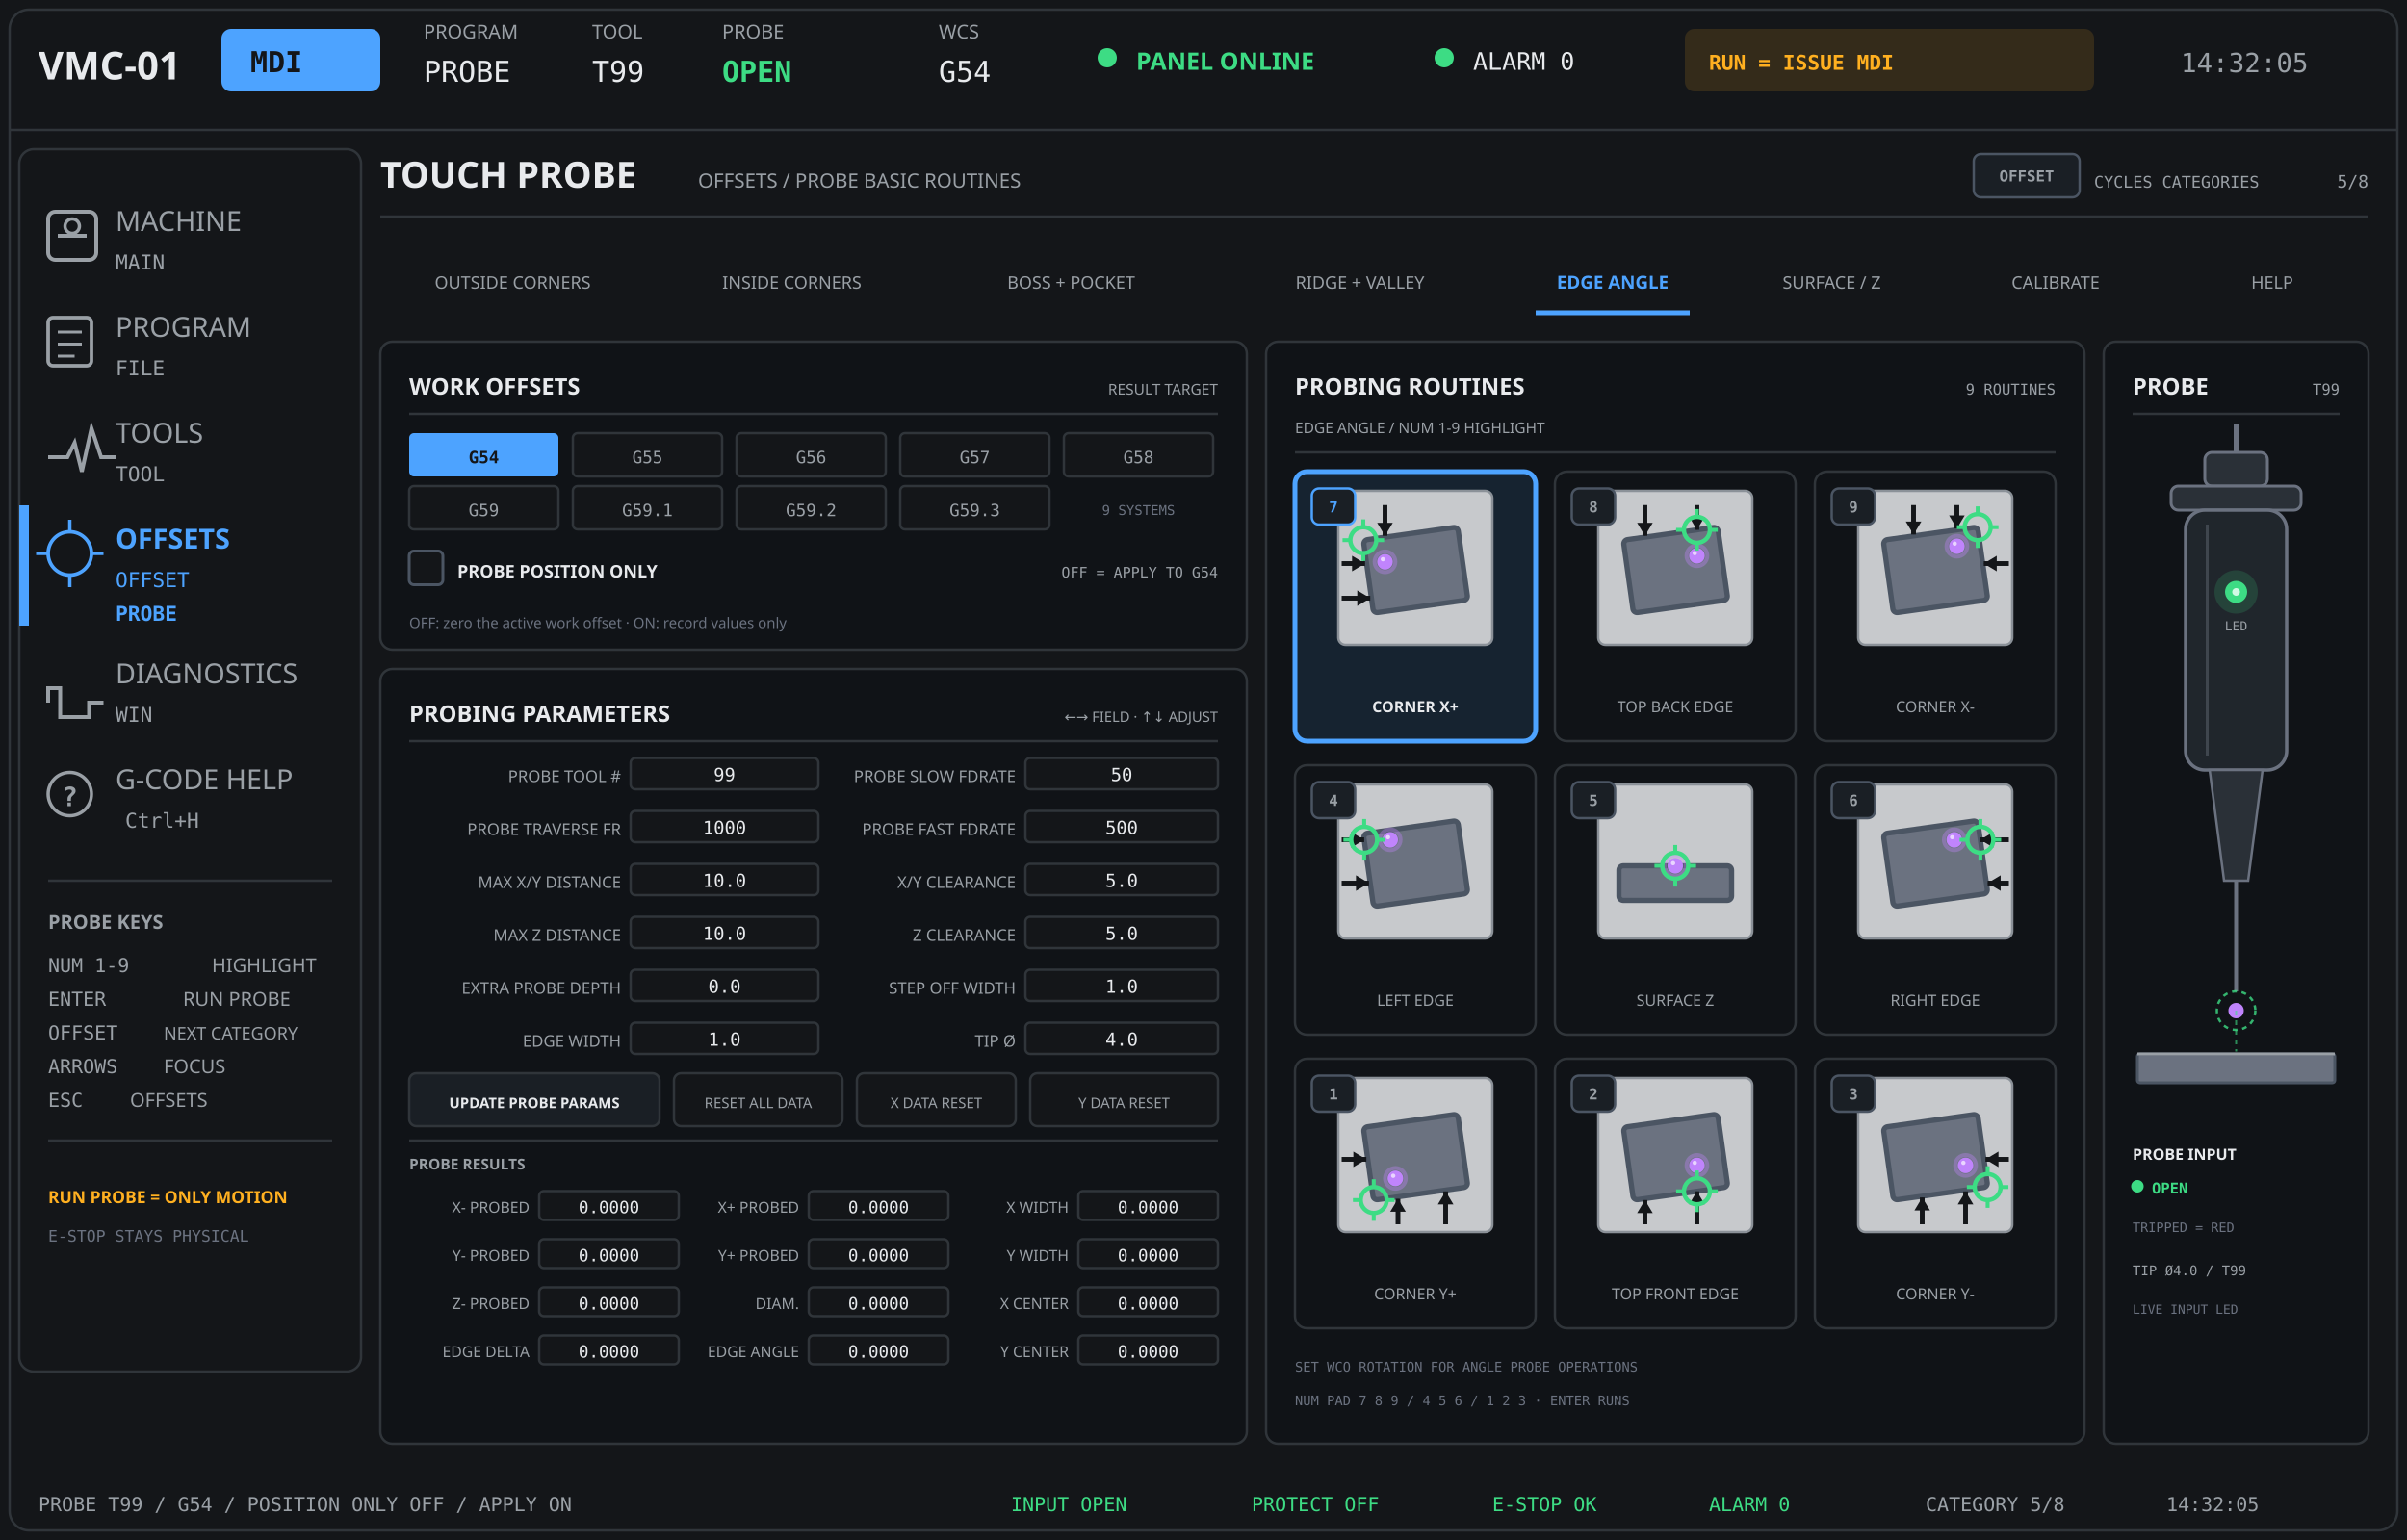
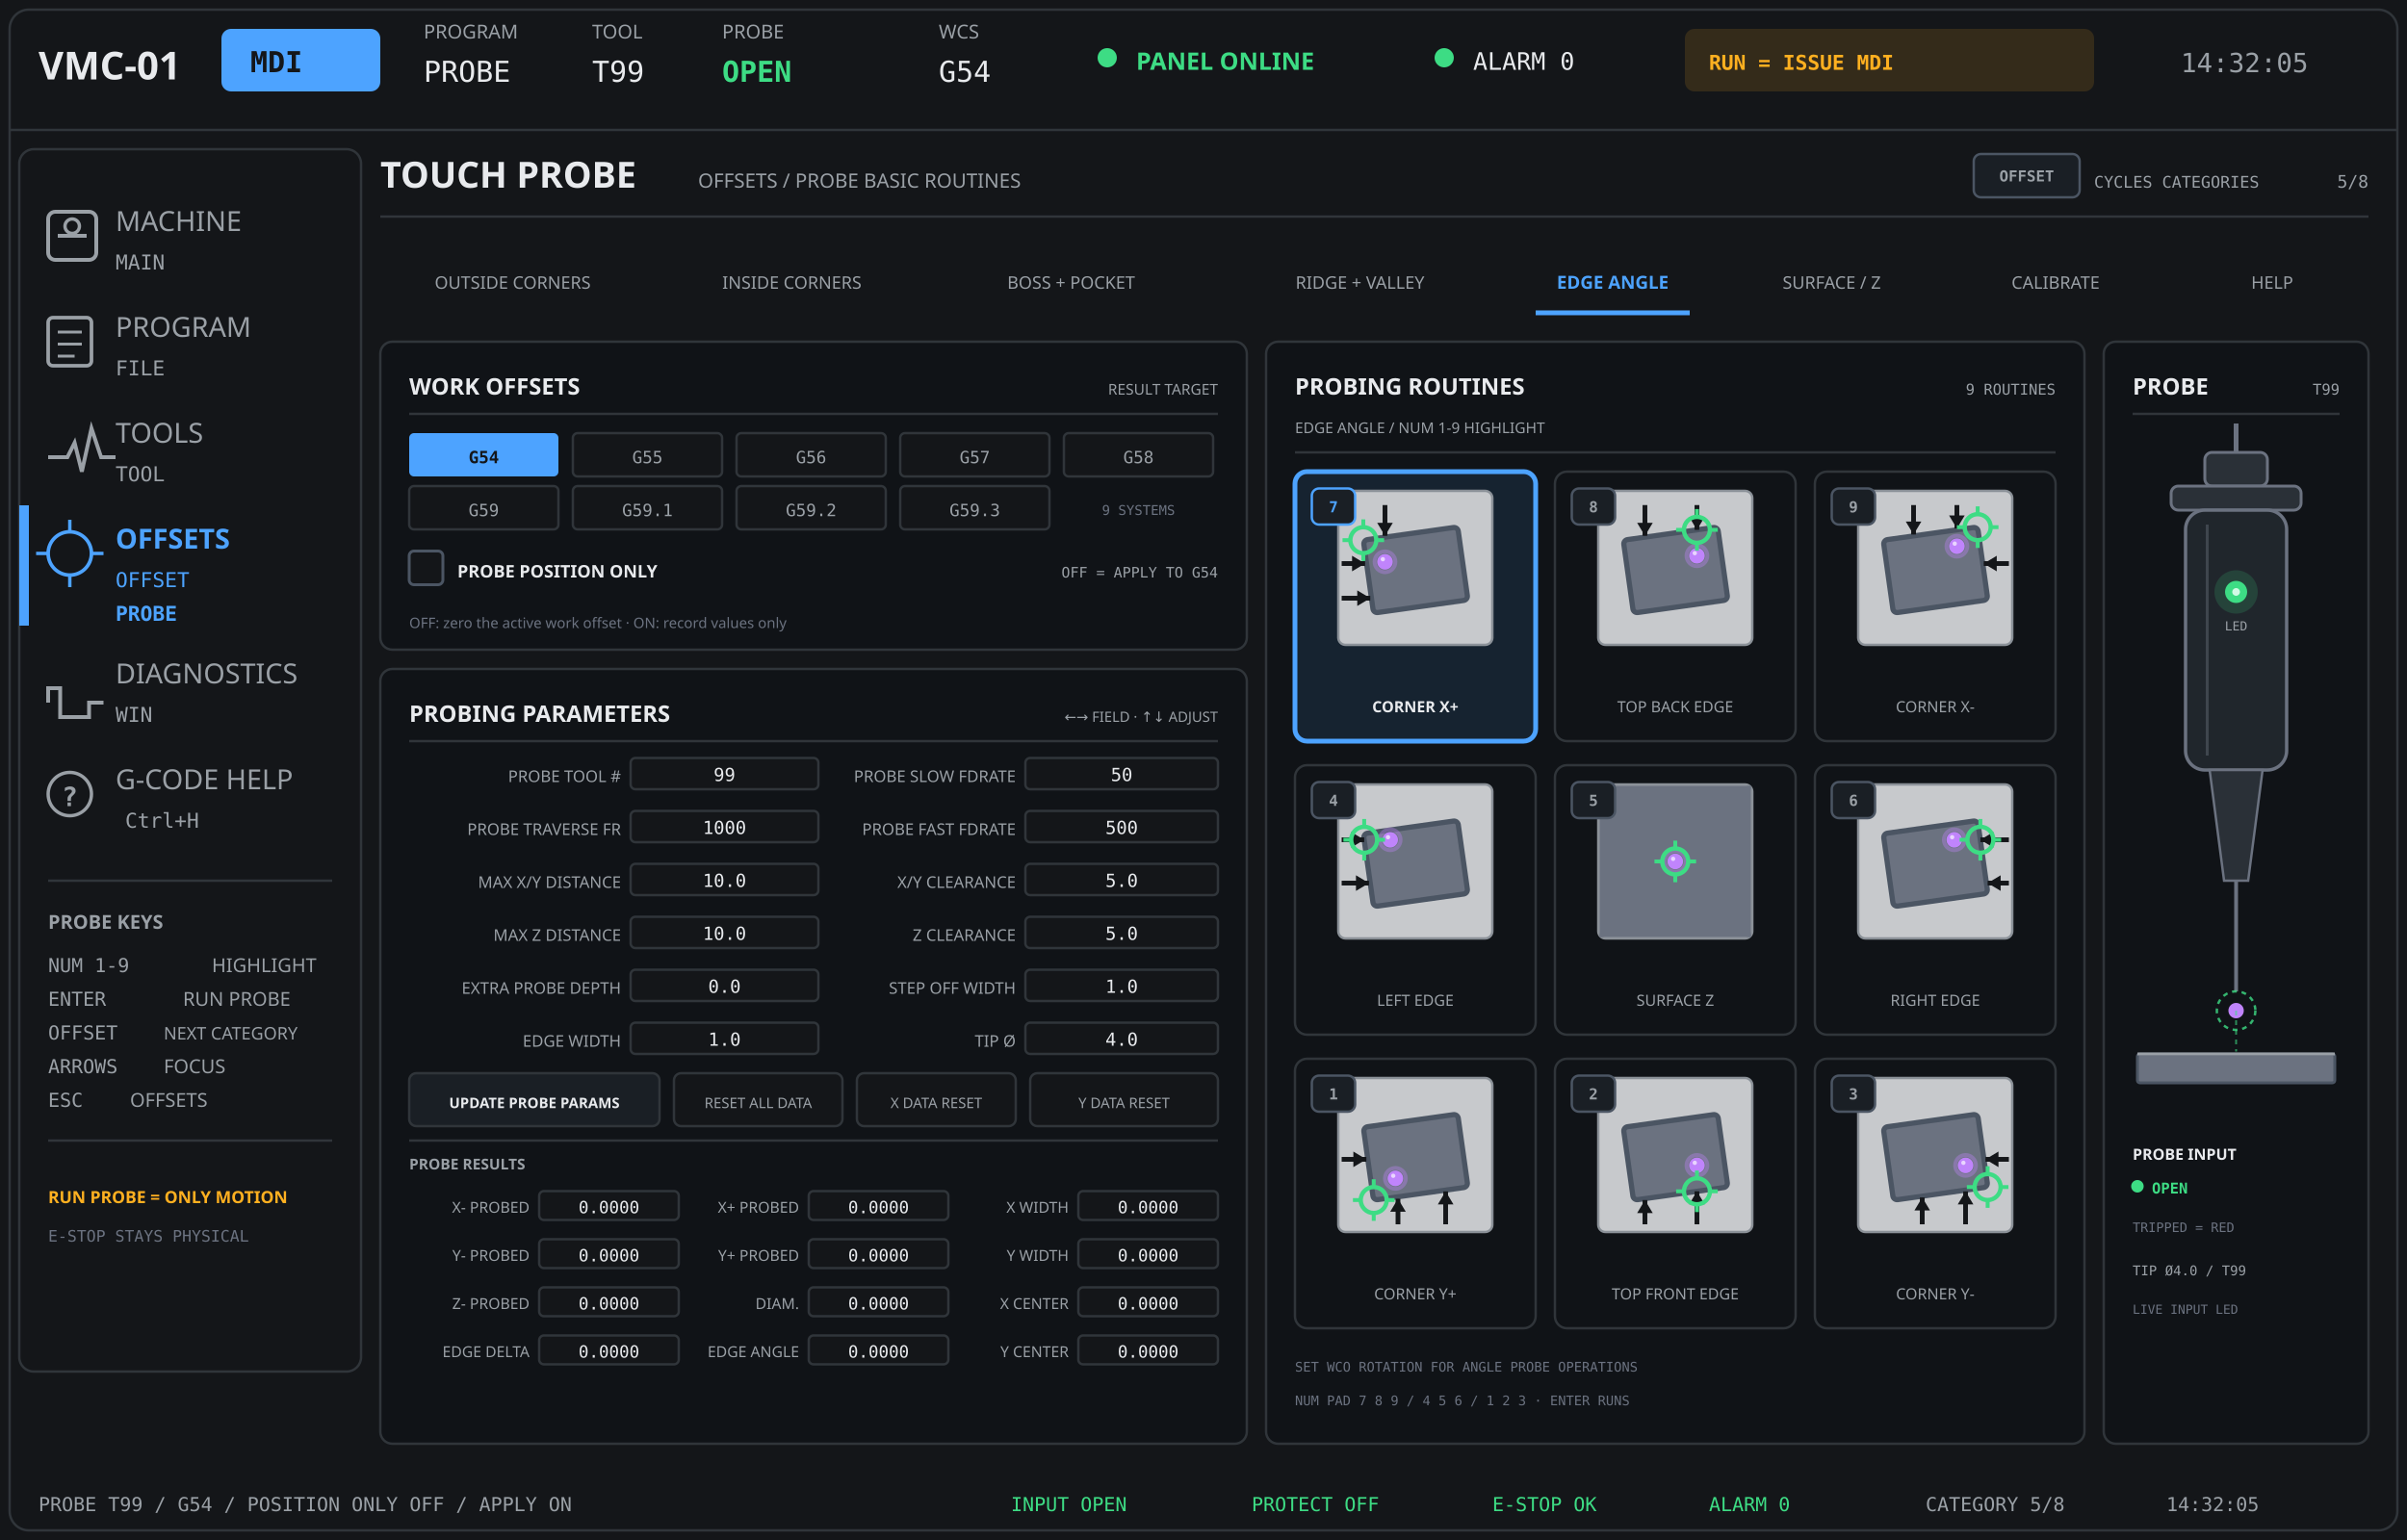
<svg xmlns="http://www.w3.org/2000/svg" viewBox="0 0 1000 640" width="1000" height="640">
  <rect x="0" y="0" width="1000" height="640" rx="0" fill="#141619" stroke="none" stroke-width="1" />
  <rect x="4" y="4" width="992" height="632" rx="8" fill="none" stroke="#30353a" stroke-width="1" />
  <line x1="4" y1="54" x2="996" y2="54" stroke="#30353a" stroke-width="1" />
  <text x="16" y="33" fill="#e8eaed" font-size="16" font-family="sans-serif" font-weight="700" text-anchor="start">VMC-01</text>
  <rect x="92" y="12" width="66" height="26" rx="4" fill="#4da3ff" stroke="none" stroke-width="1" />
  <text x="104" y="30" fill="#141619" font-size="12" font-family="monospace" font-weight="700" text-anchor="start">MDI</text>
  <text x="176" y="16" fill="#9aa0a6" font-size="8" font-family="sans-serif" text-anchor="start">PROGRAM</text>
  <text x="176" y="34" fill="#e8eaed" font-size="12" font-family="monospace" text-anchor="start">PROBE</text>
  <text x="246" y="16" fill="#9aa0a6" font-size="8" font-family="sans-serif" text-anchor="start">TOOL</text>
  <text x="246" y="34" fill="#e8eaed" font-size="12" font-family="monospace" text-anchor="start">T99</text>
  <text x="300" y="16" fill="#9aa0a6" font-size="8" font-family="sans-serif" text-anchor="start">PROBE</text>
  <text x="300" y="34" fill="#3ddc84" font-size="12" font-family="monospace" font-weight="700" text-anchor="start">OPEN</text>
  <text x="390" y="16" fill="#9aa0a6" font-size="8" font-family="sans-serif" text-anchor="start">WCS</text>
  <text x="390" y="34" fill="#e8eaed" font-size="12" font-family="monospace" text-anchor="start">G54</text>
  <circle cx="460" cy="24" r="4" fill="#3ddc84" />
  <text x="472" y="29" fill="#3ddc84" font-size="10" font-family="sans-serif" font-weight="700" text-anchor="start">PANEL ONLINE</text>
  <circle cx="600" cy="24" r="4" fill="#3ddc84" />
  <text x="612" y="29" fill="#e8eaed" font-size="10" font-family="monospace" text-anchor="start">ALARM 0</text>
  <rect x="700" y="12" width="170" height="26" rx="4" fill="#ffb020" stroke="none" stroke-width="0" opacity="0.14" />
  <text x="710" y="29" fill="#ffb020" font-size="8.5" font-family="monospace" font-weight="700" text-anchor="start">RUN = ISSUE MDI</text>
  <text x="906" y="30" fill="#9aa0a6" font-size="11" font-family="monospace" text-anchor="start">14:32:05</text>
  <rect x="8" y="62" width="142" height="508" rx="6" fill="#141619" stroke="#30353a" stroke-width="1" />
  <rect x="20" y="88" width="20" height="20" rx="3" fill="none" stroke="#9aa0a6" stroke-width="1.6" />
  <line x1="24" y1="98" x2="36" y2="98" stroke="#9aa0a6" stroke-width="1.6" />
  <circle cx="30" cy="94" r="3" fill="none" stroke="#9aa0a6" stroke-width="1.4" />
  <text x="48" y="96" fill="#9aa0a6" font-size="11.5" font-family="sans-serif" text-anchor="start">MACHINE</text>
  <text x="48" y="112" fill="#9aa0a6" font-size="8.5" font-family="monospace" text-anchor="start">MAIN</text>
  <rect x="20" y="132" width="18" height="20" rx="2" fill="none" stroke="#9aa0a6" stroke-width="1.5" />
  <line x1="24" y1="138" x2="34" y2="138" stroke="#9aa0a6" stroke-width="1.2" />
  <line x1="24" y1="143" x2="34" y2="143" stroke="#9aa0a6" stroke-width="1.2" />
  <line x1="24" y1="148" x2="31" y2="148" stroke="#9aa0a6" stroke-width="1.2" />
  <text x="48" y="140" fill="#9aa0a6" font-size="11.5" font-family="sans-serif" text-anchor="start">PROGRAM</text>
  <text x="48" y="156" fill="#9aa0a6" font-size="8.5" font-family="monospace" text-anchor="start">FILE</text>
  <path d="M20 190 L28 190 L31 184 L34 196 L38 178 L42 190 L48 190" fill="none" stroke="#9aa0a6" stroke-width="1.6" />
  <text x="48" y="184" fill="#9aa0a6" font-size="11.5" font-family="sans-serif" text-anchor="start">TOOLS</text>
  <text x="48" y="200" fill="#9aa0a6" font-size="8.5" font-family="monospace" text-anchor="start">TOOL</text>
  <rect x="8" y="210" width="4" height="50" rx="0" fill="#4da3ff" stroke="none" stroke-width="0" />
  <circle cx="29" cy="230" r="9" fill="none" stroke="#4da3ff" stroke-width="1.5" />
  <line x1="29" y1="216" x2="29" y2="221" stroke="#4da3ff" stroke-width="1.4" />
  <line x1="29" y1="239" x2="29" y2="244" stroke="#4da3ff" stroke-width="1.4" />
  <line x1="15" y1="230" x2="20" y2="230" stroke="#4da3ff" stroke-width="1.4" />
  <line x1="38" y1="230" x2="43" y2="230" stroke="#4da3ff" stroke-width="1.4" />
  <text x="48" y="228" fill="#4da3ff" font-size="11.5" font-family="sans-serif" font-weight="700" text-anchor="start">OFFSETS</text>
  <text x="48" y="244" fill="#4da3ff" font-size="8.5" font-family="monospace" text-anchor="start">OFFSET</text>
  <text x="48" y="258" fill="#4da3ff" font-size="8.5" font-family="monospace" font-weight="700" text-anchor="start">PROBE</text>
  <path d="M20 292 L20 286 L25 286 L25 298 L37 298 L37 292 L43 292" fill="none" stroke="#9aa0a6" stroke-width="1.6" />
  <text x="48" y="284" fill="#9aa0a6" font-size="11.5" font-family="sans-serif" text-anchor="start">DIAGNOSTICS</text>
  <text x="48" y="300" fill="#9aa0a6" font-size="8.5" font-family="monospace" text-anchor="start">WIN</text>
  <circle cx="29" cy="330" r="9" fill="none" stroke="#9aa0a6" stroke-width="1.4" />
  <text x="29" y="335" fill="#9aa0a6" font-size="11" font-family="monospace" font-weight="700" text-anchor="middle">?</text>
  <text x="48" y="328" fill="#9aa0a6" font-size="11.5" font-family="sans-serif" text-anchor="start">G-CODE HELP</text>
  <text x="52" y="344" fill="#9aa0a6" font-size="8.5" font-family="monospace" text-anchor="start">Ctrl+H</text>
  <line x1="20" y1="366" x2="138" y2="366" stroke="#30353a" stroke-width="1" />
  <text x="20" y="386" fill="#9aa0a6" font-size="8" font-family="sans-serif" font-weight="700" text-anchor="start">PROBE KEYS</text>
  <text x="20" y="404" fill="#9aa0a6" font-size="8" font-family="monospace" text-anchor="start">NUM 1-9</text>
  <text x="88" y="404" fill="#9aa0a6" font-size="8" font-family="sans-serif" text-anchor="start">HIGHLIGHT</text>
  <text x="20" y="418" fill="#9aa0a6" font-size="8" font-family="monospace" text-anchor="start">ENTER</text>
  <text x="76" y="418" fill="#9aa0a6" font-size="8" font-family="sans-serif" text-anchor="start">RUN PROBE</text>
  <text x="20" y="432" fill="#9aa0a6" font-size="8" font-family="monospace" text-anchor="start">OFFSET</text>
  <text x="68" y="432" fill="#9aa0a6" font-size="7.2" font-family="sans-serif" text-anchor="start">NEXT CATEGORY</text>
  <text x="20" y="446" fill="#9aa0a6" font-size="8" font-family="monospace" text-anchor="start">ARROWS</text>
  <text x="68" y="446" fill="#9aa0a6" font-size="8" font-family="sans-serif" text-anchor="start">FOCUS</text>
  <text x="20" y="460" fill="#9aa0a6" font-size="8" font-family="monospace" text-anchor="start">ESC</text>
  <text x="54" y="460" fill="#9aa0a6" font-size="8" font-family="sans-serif" text-anchor="start">OFFSETS</text>
  <line x1="20" y1="474" x2="138" y2="474" stroke="#30353a" stroke-width="1" />
  <text x="20" y="500" fill="#ffb020" font-size="7.0" font-family="sans-serif" font-weight="700" text-anchor="start">RUN PROBE = ONLY MOTION</text>
  <text x="20" y="516" fill="#6b7280" font-size="6.6" font-family="monospace" text-anchor="start">E-STOP STAYS PHYSICAL</text>
  <text x="158" y="78" fill="#e8eaed" font-size="15" font-family="sans-serif" font-weight="700" text-anchor="start">TOUCH PROBE</text>
  <text x="290" y="78" fill="#9aa0a6" font-size="8.2" font-family="sans-serif" text-anchor="start">OFFSETS / PROBE BASIC ROUTINES</text>
  <rect x="820" y="64" width="44" height="18" rx="3" fill="#1a1f25" stroke="#4b5563" stroke-width="1" />
  <text x="842.0" y="75.4" fill="#9aa0a6" font-size="6.3" font-family="monospace" font-weight="700" text-anchor="middle">OFFSET</text>
  <text x="870" y="78" fill="#9aa0a6" font-size="6.7" font-family="monospace" text-anchor="start">CYCLES CATEGORIES</text>
  <text x="984" y="78" fill="#9aa0a6" font-size="7.2" font-family="monospace" text-anchor="end">5/8</text>
  <line x1="158" y1="90" x2="984" y2="90" stroke="#30353a" stroke-width="1" />
  <text x="213.0" y="120" fill="#9aa0a6" font-size="7.2" font-family="sans-serif" text-anchor="middle">OUTSIDE CORNERS</text>
  <text x="329.0" y="120" fill="#9aa0a6" font-size="7.2" font-family="sans-serif" text-anchor="middle">INSIDE CORNERS</text>
  <text x="445.0" y="120" fill="#9aa0a6" font-size="7.2" font-family="sans-serif" text-anchor="middle">BOSS + POCKET</text>
  <text x="565.0" y="120" fill="#9aa0a6" font-size="7.2" font-family="sans-serif" text-anchor="middle">RIDGE + VALLEY</text>
  <text x="670.0" y="120" fill="#4da3ff" font-size="7.5" font-family="sans-serif" font-weight="700" text-anchor="middle">EDGE ANGLE</text>
  <line x1="638" y1="130" x2="702" y2="130" stroke="#4da3ff" stroke-width="2" />
  <text x="761.0" y="120" fill="#9aa0a6" font-size="7.2" font-family="sans-serif" text-anchor="middle">SURFACE / Z</text>
  <text x="854.0" y="120" fill="#9aa0a6" font-size="7.2" font-family="sans-serif" text-anchor="middle">CALIBRATE</text>
  <text x="944.0" y="120" fill="#9aa0a6" font-size="7.2" font-family="sans-serif" text-anchor="middle">HELP</text>
  <rect x="158" y="142" width="360" height="128" rx="5" fill="#101317" stroke="#30353a" stroke-width="1" />
  <text x="170" y="164" fill="#e8eaed" font-size="9.5" font-family="sans-serif" font-weight="700" text-anchor="start">WORK OFFSETS</text>
  <text x="506" y="164" fill="#9aa0a6" font-size="6.2" font-family="sans-serif" text-anchor="end">RESULT TARGET</text>
  <line x1="170" y1="172" x2="506" y2="172" stroke="#30353a" stroke-width="1" />
  <rect x="170" y="180" width="62" height="18" rx="2" fill="#4da3ff" stroke="none" stroke-width="1" />
  <text x="201" y="192.5" fill="#141619" font-size="7" font-family="monospace" font-weight="700" text-anchor="middle">G54</text>
  <rect x="238" y="180" width="62" height="18" rx="2" fill="#141619" stroke="#30353a" stroke-width="1" />
  <text x="269" y="192.5" fill="#9aa0a6" font-size="7" font-family="monospace" text-anchor="middle">G55</text>
  <rect x="306" y="180" width="62" height="18" rx="2" fill="#141619" stroke="#30353a" stroke-width="1" />
  <text x="337" y="192.5" fill="#9aa0a6" font-size="7" font-family="monospace" text-anchor="middle">G56</text>
  <rect x="374" y="180" width="62" height="18" rx="2" fill="#141619" stroke="#30353a" stroke-width="1" />
  <text x="405" y="192.5" fill="#9aa0a6" font-size="7" font-family="monospace" text-anchor="middle">G57</text>
  <rect x="442" y="180" width="62" height="18" rx="2" fill="#141619" stroke="#30353a" stroke-width="1" />
  <text x="473" y="192.5" fill="#9aa0a6" font-size="7" font-family="monospace" text-anchor="middle">G58</text>
  <rect x="170" y="202" width="62" height="18" rx="2" fill="#141619" stroke="#30353a" stroke-width="1" />
  <text x="201" y="214.5" fill="#9aa0a6" font-size="7" font-family="monospace" text-anchor="middle">G59</text>
  <rect x="238" y="202" width="62" height="18" rx="2" fill="#141619" stroke="#30353a" stroke-width="1" />
  <text x="269" y="214.5" fill="#9aa0a6" font-size="7" font-family="monospace" text-anchor="middle">G59.1</text>
  <rect x="306" y="202" width="62" height="18" rx="2" fill="#141619" stroke="#30353a" stroke-width="1" />
  <text x="337" y="214.5" fill="#9aa0a6" font-size="7" font-family="monospace" text-anchor="middle">G59.2</text>
  <rect x="374" y="202" width="62" height="18" rx="2" fill="#141619" stroke="#30353a" stroke-width="1" />
  <text x="405" y="214.5" fill="#9aa0a6" font-size="7" font-family="monospace" text-anchor="middle">G59.3</text>
  <text x="473" y="214" fill="#6b7280" font-size="5.6" font-family="monospace" text-anchor="middle">9 SYSTEMS</text>
  <rect x="170" y="229" width="14" height="14" rx="2" fill="#141619" stroke="#4b5563" stroke-width="1.2" />
  <text x="190" y="240" fill="#e8eaed" font-size="7.2" font-family="sans-serif" font-weight="700" text-anchor="start">PROBE POSITION ONLY</text>
  <text x="506" y="240" fill="#9aa0a6" font-size="6.0" font-family="monospace" text-anchor="end">OFF = APPLY TO G54</text>
  <text x="170" y="261" fill="#6b7280" font-size="6.0" font-family="sans-serif" text-anchor="start">OFF: zero the active work offset · ON: record values only</text>
  <rect x="158" y="278" width="360" height="322" rx="5" fill="#101317" stroke="#30353a" stroke-width="1" />
  <text x="170" y="300" fill="#e8eaed" font-size="9.5" font-family="sans-serif" font-weight="700" text-anchor="start">PROBING PARAMETERS</text>
  <text x="506" y="300" fill="#9aa0a6" font-size="5.9" font-family="sans-serif" text-anchor="end">←→ FIELD · ↑↓ ADJUST</text>
  <line x1="170" y1="308" x2="506" y2="308" stroke="#30353a" stroke-width="1" />
  <text x="258" y="325" fill="#9aa0a6" font-size="6.7" font-family="sans-serif" text-anchor="end">PROBE TOOL #</text>
  <rect x="262" y="315" width="78" height="13" rx="2" fill="#141619" stroke="#30353a" stroke-width="1" />
  <text x="301" y="324.6" fill="#e8eaed" font-size="7.5" font-family="monospace" text-anchor="middle">99</text>
  <text x="422" y="325" fill="#9aa0a6" font-size="6.7" font-family="sans-serif" text-anchor="end">PROBE SLOW FDRATE</text>
  <rect x="426" y="315" width="80" height="13" rx="2" fill="#141619" stroke="#30353a" stroke-width="1" />
  <text x="466" y="324.6" fill="#e8eaed" font-size="7.5" font-family="monospace" text-anchor="middle">50</text>
  <text x="258" y="347" fill="#9aa0a6" font-size="6.7" font-family="sans-serif" text-anchor="end">PROBE TRAVERSE FR</text>
  <rect x="262" y="337" width="78" height="13" rx="2" fill="#141619" stroke="#30353a" stroke-width="1" />
  <text x="301" y="346.6" fill="#e8eaed" font-size="7.5" font-family="monospace" text-anchor="middle">1000</text>
  <text x="422" y="347" fill="#9aa0a6" font-size="6.7" font-family="sans-serif" text-anchor="end">PROBE FAST FDRATE</text>
  <rect x="426" y="337" width="80" height="13" rx="2" fill="#141619" stroke="#30353a" stroke-width="1" />
  <text x="466" y="346.6" fill="#e8eaed" font-size="7.5" font-family="monospace" text-anchor="middle">500</text>
  <text x="258" y="369" fill="#9aa0a6" font-size="6.7" font-family="sans-serif" text-anchor="end">MAX X/Y DISTANCE</text>
  <rect x="262" y="359" width="78" height="13" rx="2" fill="#141619" stroke="#30353a" stroke-width="1" />
  <text x="301" y="368.6" fill="#e8eaed" font-size="7.5" font-family="monospace" text-anchor="middle">10.0</text>
  <text x="422" y="369" fill="#9aa0a6" font-size="6.7" font-family="sans-serif" text-anchor="end">X/Y CLEARANCE</text>
  <rect x="426" y="359" width="80" height="13" rx="2" fill="#141619" stroke="#30353a" stroke-width="1" />
  <text x="466" y="368.6" fill="#e8eaed" font-size="7.5" font-family="monospace" text-anchor="middle">5.0</text>
  <text x="258" y="391" fill="#9aa0a6" font-size="6.7" font-family="sans-serif" text-anchor="end">MAX Z DISTANCE</text>
  <rect x="262" y="381" width="78" height="13" rx="2" fill="#141619" stroke="#30353a" stroke-width="1" />
  <text x="301" y="390.6" fill="#e8eaed" font-size="7.5" font-family="monospace" text-anchor="middle">10.0</text>
  <text x="422" y="391" fill="#9aa0a6" font-size="6.7" font-family="sans-serif" text-anchor="end">Z CLEARANCE</text>
  <rect x="426" y="381" width="80" height="13" rx="2" fill="#141619" stroke="#30353a" stroke-width="1" />
  <text x="466" y="390.6" fill="#e8eaed" font-size="7.5" font-family="monospace" text-anchor="middle">5.0</text>
  <text x="258" y="413" fill="#9aa0a6" font-size="6.7" font-family="sans-serif" text-anchor="end">EXTRA PROBE DEPTH</text>
  <rect x="262" y="403" width="78" height="13" rx="2" fill="#141619" stroke="#30353a" stroke-width="1" />
  <text x="301" y="412.6" fill="#e8eaed" font-size="7.5" font-family="monospace" text-anchor="middle">0.0</text>
  <text x="422" y="413" fill="#9aa0a6" font-size="6.7" font-family="sans-serif" text-anchor="end">STEP OFF WIDTH</text>
  <rect x="426" y="403" width="80" height="13" rx="2" fill="#141619" stroke="#30353a" stroke-width="1" />
  <text x="466" y="412.6" fill="#e8eaed" font-size="7.5" font-family="monospace" text-anchor="middle">1.0</text>
  <text x="258" y="435" fill="#9aa0a6" font-size="6.7" font-family="sans-serif" text-anchor="end">EDGE WIDTH</text>
  <rect x="262" y="425" width="78" height="13" rx="2" fill="#141619" stroke="#30353a" stroke-width="1" />
  <text x="301" y="434.6" fill="#e8eaed" font-size="7.5" font-family="monospace" text-anchor="middle">1.0</text>
  <text x="422" y="435" fill="#9aa0a6" font-size="6.7" font-family="sans-serif" text-anchor="end">TIP Ø</text>
  <rect x="426" y="425" width="80" height="13" rx="2" fill="#141619" stroke="#30353a" stroke-width="1" />
  <text x="466" y="434.6" fill="#e8eaed" font-size="7.5" font-family="monospace" text-anchor="middle">4.0</text>
  <rect x="170" y="446" width="104" height="22" rx="3" fill="#1a1f25" stroke="#30353a" stroke-width="1" />
  <text x="222" y="460.5" fill="#e8eaed" font-size="6.0" font-family="sans-serif" font-weight="700" text-anchor="middle">UPDATE PROBE PARAMS</text>
  <rect x="280" y="446" width="70" height="22" rx="3" fill="#141619" stroke="#30353a" stroke-width="1" />
  <text x="315" y="460.5" fill="#9aa0a6" font-size="6.0" font-family="sans-serif" text-anchor="middle">RESET ALL DATA</text>
  <rect x="356" y="446" width="66" height="22" rx="3" fill="#141619" stroke="#30353a" stroke-width="1" />
  <text x="389" y="460.5" fill="#9aa0a6" font-size="6.0" font-family="sans-serif" text-anchor="middle">X DATA RESET</text>
  <rect x="428" y="446" width="78" height="22" rx="3" fill="#141619" stroke="#30353a" stroke-width="1" />
  <text x="467" y="460.5" fill="#9aa0a6" font-size="6.0" font-family="sans-serif" text-anchor="middle">Y DATA RESET</text>
  <line x1="170" y1="474" x2="506" y2="474" stroke="#30353a" stroke-width="1" />
  <text x="170" y="486" fill="#9aa0a6" font-size="6.2" font-family="sans-serif" font-weight="700" text-anchor="start">PROBE RESULTS</text>
  <text x="220" y="504" fill="#9aa0a6" font-size="6.3" font-family="sans-serif" text-anchor="end">X- PROBED</text>
  <rect x="224" y="495" width="58" height="12" rx="2" fill="#141619" stroke="#30353a" stroke-width="1" />
  <text x="253" y="504.2" fill="#e8eaed" font-size="7.0" font-family="monospace" text-anchor="middle">0.0000</text>
  <text x="332" y="504" fill="#9aa0a6" font-size="6.3" font-family="sans-serif" text-anchor="end">X+ PROBED</text>
  <rect x="336" y="495" width="58" height="12" rx="2" fill="#141619" stroke="#30353a" stroke-width="1" />
  <text x="365" y="504.2" fill="#e8eaed" font-size="7.0" font-family="monospace" text-anchor="middle">0.0000</text>
  <text x="444" y="504" fill="#9aa0a6" font-size="6.3" font-family="sans-serif" text-anchor="end">X WIDTH</text>
  <rect x="448" y="495" width="58" height="12" rx="2" fill="#141619" stroke="#30353a" stroke-width="1" />
  <text x="477" y="504.2" fill="#e8eaed" font-size="7.0" font-family="monospace" text-anchor="middle">0.0000</text>
  <text x="220" y="524" fill="#9aa0a6" font-size="6.3" font-family="sans-serif" text-anchor="end">Y- PROBED</text>
  <rect x="224" y="515" width="58" height="12" rx="2" fill="#141619" stroke="#30353a" stroke-width="1" />
  <text x="253" y="524.2" fill="#e8eaed" font-size="7.0" font-family="monospace" text-anchor="middle">0.0000</text>
  <text x="332" y="524" fill="#9aa0a6" font-size="6.3" font-family="sans-serif" text-anchor="end">Y+ PROBED</text>
  <rect x="336" y="515" width="58" height="12" rx="2" fill="#141619" stroke="#30353a" stroke-width="1" />
  <text x="365" y="524.2" fill="#e8eaed" font-size="7.0" font-family="monospace" text-anchor="middle">0.0000</text>
  <text x="444" y="524" fill="#9aa0a6" font-size="6.3" font-family="sans-serif" text-anchor="end">Y WIDTH</text>
  <rect x="448" y="515" width="58" height="12" rx="2" fill="#141619" stroke="#30353a" stroke-width="1" />
  <text x="477" y="524.2" fill="#e8eaed" font-size="7.0" font-family="monospace" text-anchor="middle">0.0000</text>
  <text x="220" y="544" fill="#9aa0a6" font-size="6.3" font-family="sans-serif" text-anchor="end">Z- PROBED</text>
  <rect x="224" y="535" width="58" height="12" rx="2" fill="#141619" stroke="#30353a" stroke-width="1" />
  <text x="253" y="544.2" fill="#e8eaed" font-size="7.0" font-family="monospace" text-anchor="middle">0.0000</text>
  <text x="332" y="544" fill="#9aa0a6" font-size="6.3" font-family="sans-serif" text-anchor="end">DIAM.</text>
  <rect x="336" y="535" width="58" height="12" rx="2" fill="#141619" stroke="#30353a" stroke-width="1" />
  <text x="365" y="544.2" fill="#e8eaed" font-size="7.0" font-family="monospace" text-anchor="middle">0.0000</text>
  <text x="444" y="544" fill="#9aa0a6" font-size="6.3" font-family="sans-serif" text-anchor="end">X CENTER</text>
  <rect x="448" y="535" width="58" height="12" rx="2" fill="#141619" stroke="#30353a" stroke-width="1" />
  <text x="477" y="544.2" fill="#e8eaed" font-size="7.0" font-family="monospace" text-anchor="middle">0.0000</text>
  <text x="220" y="564" fill="#9aa0a6" font-size="6.3" font-family="sans-serif" text-anchor="end">EDGE DELTA</text>
  <rect x="224" y="555" width="58" height="12" rx="2" fill="#141619" stroke="#30353a" stroke-width="1" />
  <text x="253" y="564.2" fill="#e8eaed" font-size="7.0" font-family="monospace" text-anchor="middle">0.0000</text>
  <text x="332" y="564" fill="#9aa0a6" font-size="6.3" font-family="sans-serif" text-anchor="end">EDGE ANGLE</text>
  <rect x="336" y="555" width="58" height="12" rx="2" fill="#141619" stroke="#30353a" stroke-width="1" />
  <text x="365" y="564.2" fill="#e8eaed" font-size="7.0" font-family="monospace" text-anchor="middle">0.0000</text>
  <text x="444" y="564" fill="#9aa0a6" font-size="6.3" font-family="sans-serif" text-anchor="end">Y CENTER</text>
  <rect x="448" y="555" width="58" height="12" rx="2" fill="#141619" stroke="#30353a" stroke-width="1" />
  <text x="477" y="564.2" fill="#e8eaed" font-size="7.0" font-family="monospace" text-anchor="middle">0.0000</text>
  <rect x="874" y="142" width="110" height="458" rx="5" fill="#101317" stroke="#30353a" stroke-width="1" />
  <text x="886" y="164" fill="#e8eaed" font-size="9.5" font-family="sans-serif" font-weight="700" text-anchor="start">PROBE</text>
  <text x="972" y="164" fill="#9aa0a6" font-size="6.2" font-family="monospace" text-anchor="end">T99</text>
  <line x1="886" y1="172" x2="972" y2="172" stroke="#30353a" stroke-width="1" />
  <line x1="929" y1="176" x2="929" y2="188" stroke="#6b7280" stroke-width="2" />
  <rect x="916" y="188" width="26" height="14" rx="3" fill="#2a3037" stroke="#6b7280" stroke-width="1.2" />
  <rect x="902" y="202" width="54" height="10" rx="3" fill="#2a3037" stroke="#6b7280" stroke-width="1.2" />
  <rect x="908" y="212" width="42" height="108" rx="8" fill="#20262c" stroke="#6b7280" stroke-width="1.4" />
  <line x1="917" y1="218" x2="917" y2="314" stroke="#3f464e" stroke-width="1.2" />
  <circle cx="929" cy="246" r="9" fill="#3ddc84" opacity="0.16" />
  <circle cx="929" cy="246" r="4.6" fill="#3ddc84" />
  <circle cx="929" cy="246" r="1.6" fill="#d1fae5" />
  <text x="929" y="262" fill="#9aa0a6" font-size="5.2" font-family="monospace" text-anchor="middle">LED</text>
  <path d="M918 320 L940 320 L934 366 L924 366 Z" fill="#2a3037" stroke="#6b7280" stroke-width="1" />
  <line x1="929" y1="366" x2="929" y2="412" stroke="#6b7280" stroke-width="1.6" />
  <circle cx="929" cy="420" r="3.2" fill="#c084fc" />
  <circle cx="929" cy="420" r="8" fill="none" stroke="#3ddc84" stroke-width="1" stroke-dasharray="2 2" opacity="0.8" />
  <line x1="929" y1="420" x2="929" y2="437" stroke="#3ddc84" stroke-width="0.8" stroke-dasharray="2 2" opacity="0.6" />
  <rect x="888" y="438" width="82" height="12" rx="1" fill="#6b7280" stroke="#4b5563" stroke-width="1.2" />
  <line x1="888" y1="438" x2="970" y2="438" stroke="#9aa0a6" stroke-width="1.2" />
  <text x="886" y="482" fill="#e8eaed" font-size="6.4" font-family="sans-serif" font-weight="700" text-anchor="start">PROBE INPUT</text>
  <circle cx="888" cy="493" r="2.6" fill="#3ddc84" />
  <text x="894" y="496" fill="#3ddc84" font-size="6.2" font-family="monospace" font-weight="700" text-anchor="start">OPEN</text>
  <text x="886" y="512" fill="#6b7280" font-size="5.4" font-family="monospace" text-anchor="start">TRIPPED = RED</text>
  <text x="886" y="530" fill="#9aa0a6" font-size="5.6" font-family="monospace" text-anchor="start">TIP Ø4.0 / T99</text>
  <text x="886" y="546" fill="#6b7280" font-size="5.2" font-family="monospace" text-anchor="start">LIVE INPUT LED</text>
  <rect x="526" y="142" width="340" height="458" rx="5" fill="#101317" stroke="#30353a" stroke-width="1" />
  <text x="538" y="164" fill="#e8eaed" font-size="9.5" font-family="sans-serif" font-weight="700" text-anchor="start">PROBING ROUTINES</text>
  <text x="854" y="164" fill="#9aa0a6" font-size="6.2" font-family="monospace" text-anchor="end">9 ROUTINES</text>
  <text x="538" y="180" fill="#9aa0a6" font-size="6.2" font-family="sans-serif" text-anchor="start">EDGE ANGLE / NUM 1-9 HIGHLIGHT</text>
  <line x1="538" y1="188" x2="854" y2="188" stroke="#30353a" stroke-width="1" />
  <rect x="538" y="196" width="100" height="112" rx="5" fill="#4da3ff" fill-opacity="0.11" stroke="#4da3ff" stroke-width="2" />
  <rect x="556.0" y="204" width="64" height="64" rx="3" fill="#c7c9cc" stroke="#8b9198" stroke-width="1" />
  <g transform="translate(557.4,216.2) scale(1.8)">
    <rect x="1" y="1" width="32" height="20" rx="2" fill="#c7c9cc" stroke="none" stroke-width="0" />
    <g transform="rotate(-8 17 11)">
      <rect x="6" y="3" width="22" height="17" rx="1" fill="#6b7280" stroke="#4b5563" stroke-width="1.2" />
    </g>
    <line x1="10" y1="-3.5" x2="10" y2="3.6" stroke="#141619" stroke-width="1.1" />
    <polygon points="10,3.6 8.2,0.6 11.8,0.6" fill="#141619" />
    <line x1="0" y1="10" x2="5.4" y2="10" stroke="#141619" stroke-width="1.1" />
    <polygon points="5.4,10 2.4,8.2 2.4,11.8" fill="#141619" />
    <line x1="0" y1="18" x2="6.6" y2="18" stroke="#141619" stroke-width="1.1" />
    <polygon points="6.6,18 3.6,16.2 3.6,19.8" fill="#141619" />
    <circle cx="10" cy="9.6" r="2.4" fill="none" stroke="#c084fc" stroke-width="0.9" opacity="0.35" />
    <circle cx="10" cy="9.6" r="1.8" fill="#c084fc" />
    <circle cx="9.5" cy="9.0" r="0.5" fill="#e9d5ff" />
    <circle cx="5.0" cy="4.6" r="3.0" fill="none" stroke="#3ddc84" stroke-width="1.0" />
    <line x1="5.0" y1="1.6" x2="5.0" y2="-0.2" stroke="#3ddc84" stroke-width="0.9" />
    <line x1="5.0" y1="7.6" x2="5.0" y2="9.4" stroke="#3ddc84" stroke-width="0.9" />
    <line x1="2.0" y1="4.6" x2="0.2" y2="4.6" stroke="#3ddc84" stroke-width="0.9" />
    <line x1="8.0" y1="4.6" x2="9.8" y2="4.6" stroke="#3ddc84" stroke-width="0.9" />
  </g>
  <rect x="545" y="203" width="18" height="15" rx="3" fill="#1a1f25" stroke="#4da3ff" stroke-width="1" />
  <text x="554.0" y="212.9" fill="#4da3ff" font-size="6.3" font-family="monospace" font-weight="700" text-anchor="middle">7</text>
  <text x="588.0" y="296" fill="#e8eaed" font-size="6.4" font-family="sans-serif" font-weight="700" text-anchor="middle">CORNER X+</text>
  <rect x="646" y="196" width="100" height="112" rx="5" fill="#101317" stroke="#30353a" stroke-width="1" />
  <rect x="664.0" y="204" width="64" height="64" rx="3" fill="#c7c9cc" stroke="#8b9198" stroke-width="1" />
  <g transform="translate(665.4,216.2) scale(1.8)">
    <rect x="1" y="1" width="32" height="20" rx="2" fill="#c7c9cc" stroke="none" stroke-width="0" />
    <g transform="rotate(-8 17 11)">
      <rect x="6" y="3" width="22" height="17" rx="1" fill="#6b7280" stroke="#4b5563" stroke-width="1.2" />
    </g>
    <line x1="10" y1="-3.5" x2="10" y2="3.6" stroke="#141619" stroke-width="1.1" />
    <polygon points="10,3.6 8.2,0.6 11.8,0.6" fill="#141619" />
    <line x1="22" y1="-3.5" x2="22" y2="2.22" stroke="#141619" stroke-width="1.1" />
    <polygon points="22,2.22 20.2,-0.78 23.8,-0.78" fill="#141619" />
    <circle cx="22" cy="8.2" r="2.4" fill="none" stroke="#c084fc" stroke-width="0.9" opacity="0.35" />
    <circle cx="22" cy="8.2" r="1.8" fill="#c084fc" />
    <circle cx="21.5" cy="7.6" r="0.5" fill="#e9d5ff" />
    <circle cx="22" cy="2.22" r="3.0" fill="none" stroke="#3ddc84" stroke-width="1.0" />
    <line x1="22" y1="-0.78" x2="22" y2="-2.58" stroke="#3ddc84" stroke-width="0.9" />
    <line x1="22" y1="5.22" x2="22" y2="7.02" stroke="#3ddc84" stroke-width="0.9" />
    <line x1="19.0" y1="2.22" x2="17.2" y2="2.22" stroke="#3ddc84" stroke-width="0.9" />
    <line x1="25.0" y1="2.22" x2="26.8" y2="2.22" stroke="#3ddc84" stroke-width="0.9" />
  </g>
  <rect x="653" y="203" width="18" height="15" rx="3" fill="#1a1f25" stroke="#4b5563" stroke-width="1" />
  <text x="662.0" y="212.9" fill="#9aa0a6" font-size="6.3" font-family="monospace" font-weight="700" text-anchor="middle">8</text>
  <text x="696.0" y="296" fill="#9aa0a6" font-size="6.4" font-family="sans-serif" text-anchor="middle">TOP BACK EDGE</text>
  <rect x="754" y="196" width="100" height="112" rx="5" fill="#101317" stroke="#30353a" stroke-width="1" />
  <rect x="772.0" y="204" width="64" height="64" rx="3" fill="#c7c9cc" stroke="#8b9198" stroke-width="1" />
  <g transform="translate(773.4,216.2) scale(1.8)">
    <rect x="1" y="1" width="32" height="20" rx="2" fill="#c7c9cc" stroke="none" stroke-width="0" />
    <g transform="rotate(-8 17 11)">
      <rect x="6" y="3" width="22" height="17" rx="1" fill="#6b7280" stroke="#4b5563" stroke-width="1.2" />
    </g>
    <line x1="12" y1="-3.5" x2="12" y2="3.3" stroke="#141619" stroke-width="1.1" />
    <polygon points="12,3.3 10.2,0.3 13.8,0.3" fill="#141619" />
    <line x1="22" y1="-3.5" x2="22" y2="1.9" stroke="#141619" stroke-width="1.1" />
    <polygon points="22,1.9 20.2,-1.1 23.8,-1.1" fill="#141619" />
    <line x1="34" y1="10" x2="28.2" y2="10" stroke="#141619" stroke-width="1.1" />
    <polygon points="28.2,10 31.2,8.2 31.2,11.8" fill="#141619" />
    <circle cx="22" cy="6.0" r="2.4" fill="none" stroke="#c084fc" stroke-width="0.9" opacity="0.35" />
    <circle cx="22" cy="6.0" r="1.8" fill="#c084fc" />
    <circle cx="21.5" cy="5.4" r="0.5" fill="#e9d5ff" />
    <circle cx="26.8" cy="1.6" r="3.0" fill="none" stroke="#3ddc84" stroke-width="1.0" />
    <line x1="26.8" y1="-1.4" x2="26.8" y2="-3.2" stroke="#3ddc84" stroke-width="0.9" />
    <line x1="26.8" y1="4.6" x2="26.8" y2="6.4" stroke="#3ddc84" stroke-width="0.9" />
    <line x1="23.8" y1="1.6" x2="22.0" y2="1.6" stroke="#3ddc84" stroke-width="0.9" />
    <line x1="29.8" y1="1.6" x2="31.6" y2="1.6" stroke="#3ddc84" stroke-width="0.9" />
  </g>
  <rect x="761" y="203" width="18" height="15" rx="3" fill="#1a1f25" stroke="#4b5563" stroke-width="1" />
  <text x="770.0" y="212.9" fill="#9aa0a6" font-size="6.3" font-family="monospace" font-weight="700" text-anchor="middle">9</text>
  <text x="804.0" y="296" fill="#9aa0a6" font-size="6.4" font-family="sans-serif" text-anchor="middle">CORNER X-</text>
  <rect x="538" y="318" width="100" height="112" rx="5" fill="#101317" stroke="#30353a" stroke-width="1" />
  <rect x="556.0" y="326" width="64" height="64" rx="3" fill="#c7c9cc" stroke="#8b9198" stroke-width="1" />
  <g transform="translate(557.4,338.2) scale(1.8)">
    <rect x="1" y="1" width="32" height="20" rx="2" fill="#c7c9cc" stroke="none" stroke-width="0" />
    <g transform="rotate(-8 17 11)">
      <rect x="6" y="3" width="22" height="17" rx="1" fill="#6b7280" stroke="#4b5563" stroke-width="1.2" />
    </g>
    <line x1="0" y1="6" x2="5.2" y2="6" stroke="#141619" stroke-width="1.1" />
    <polygon points="5.2,6 2.2,4.2 2.2,7.8" fill="#141619" />
    <line x1="0" y1="16" x2="6.3" y2="16" stroke="#141619" stroke-width="1.1" />
    <polygon points="6.3,16 3.3,14.2 3.3,17.8" fill="#141619" />
    <circle cx="11.2" cy="6.0" r="2.4" fill="none" stroke="#c084fc" stroke-width="0.9" opacity="0.35" />
    <circle cx="11.2" cy="6.0" r="1.8" fill="#c084fc" />
    <circle cx="10.7" cy="5.4" r="0.5" fill="#e9d5ff" />
    <circle cx="5.2" cy="6" r="3.0" fill="none" stroke="#3ddc84" stroke-width="1.0" />
    <line x1="5.2" y1="3.0" x2="5.2" y2="1.2" stroke="#3ddc84" stroke-width="0.9" />
    <line x1="5.2" y1="9.0" x2="5.2" y2="10.8" stroke="#3ddc84" stroke-width="0.9" />
    <line x1="2.2" y1="6" x2="0.4" y2="6" stroke="#3ddc84" stroke-width="0.9" />
    <line x1="8.2" y1="6" x2="10.0" y2="6" stroke="#3ddc84" stroke-width="0.9" />
  </g>
  <rect x="545" y="325" width="18" height="15" rx="3" fill="#1a1f25" stroke="#4b5563" stroke-width="1" />
  <text x="554.0" y="334.9" fill="#9aa0a6" font-size="6.3" font-family="monospace" font-weight="700" text-anchor="middle">4</text>
  <text x="588.0" y="418" fill="#9aa0a6" font-size="6.4" font-family="sans-serif" text-anchor="middle">LEFT EDGE</text>
  <rect x="646" y="318" width="100" height="112" rx="5" fill="#101317" stroke="#30353a" stroke-width="1" />
  <rect x="664.0" y="326" width="64" height="64" rx="3" fill="#c7c9cc" stroke="#8b9198" stroke-width="1" />
  <g transform="translate(665.4,338.2) scale(1.8)">
-     <rect x="1" y="1" width="32" height="20" rx="2" fill="#c7c9cc" stroke="none" stroke-width="0" />
-     <rect x="4" y="12" width="26" height="8" rx="1" fill="#6b7280" stroke="#4b5563" stroke-width="1.2" />
-     <circle cx="17" cy="12" r="2.4" fill="none" stroke="#c084fc" stroke-width="0.9" opacity="0.35" />
-     <circle cx="17" cy="12" r="1.8" fill="#c084fc" />
-     <circle cx="16.5" cy="11.4" r="0.5" fill="#e9d5ff" />
-     <circle cx="17" cy="12" r="3.0" fill="none" stroke="#3ddc84" stroke-width="1.0" />
-     <line x1="17" y1="9.0" x2="17" y2="7.2" stroke="#3ddc84" stroke-width="0.9" />
-     <line x1="17" y1="15.0" x2="17" y2="16.8" stroke="#3ddc84" stroke-width="0.9" />
-     <line x1="14.0" y1="12" x2="12.2" y2="12" stroke="#3ddc84" stroke-width="0.9" />
-     <line x1="20.0" y1="12" x2="21.8" y2="12" stroke="#3ddc84" stroke-width="0.9" />
+     <rect x="-0.5" y="-6.5" width="35" height="35" rx="0" fill="#6b7280" stroke="none" stroke-width="1" />
+     <circle cx="17" cy="11" r="2.4" fill="none" stroke="#c084fc" stroke-width="0.9" opacity="0.35" />
+     <circle cx="17" cy="11" r="1.8" fill="#c084fc" />
+     <circle cx="16.5" cy="10.4" r="0.5" fill="#e9d5ff" />
+     <circle cx="17" cy="11" r="3.0" fill="none" stroke="#3ddc84" stroke-width="1.0" />
+     <line x1="17" y1="8.0" x2="17" y2="6.2" stroke="#3ddc84" stroke-width="0.9" />
+     <line x1="17" y1="14.0" x2="17" y2="15.8" stroke="#3ddc84" stroke-width="0.9" />
+     <line x1="14.0" y1="11" x2="12.2" y2="11" stroke="#3ddc84" stroke-width="0.9" />
+     <line x1="20.0" y1="11" x2="21.8" y2="11" stroke="#3ddc84" stroke-width="0.9" />
  </g>
  <rect x="653" y="325" width="18" height="15" rx="3" fill="#1a1f25" stroke="#4b5563" stroke-width="1" />
  <text x="662.0" y="334.9" fill="#9aa0a6" font-size="6.3" font-family="monospace" font-weight="700" text-anchor="middle">5</text>
  <text x="696.0" y="418" fill="#9aa0a6" font-size="6.4" font-family="sans-serif" text-anchor="middle">SURFACE Z</text>
  <rect x="754" y="318" width="100" height="112" rx="5" fill="#101317" stroke="#30353a" stroke-width="1" />
  <rect x="772.0" y="326" width="64" height="64" rx="3" fill="#c7c9cc" stroke="#8b9198" stroke-width="1" />
  <g transform="translate(773.4,338.2) scale(1.8)">
    <rect x="1" y="1" width="32" height="20" rx="2" fill="#c7c9cc" stroke="none" stroke-width="0" />
    <g transform="rotate(-8 17 11)">
      <rect x="6" y="3" width="22" height="17" rx="1" fill="#6b7280" stroke="#4b5563" stroke-width="1.2" />
    </g>
    <line x1="34" y1="6" x2="27.42" y2="6" stroke="#141619" stroke-width="1.1" />
    <polygon points="27.42,6 30.42,4.2 30.42,7.8" fill="#141619" />
    <line x1="34" y1="16" x2="29.1" y2="16" stroke="#141619" stroke-width="1.1" />
    <polygon points="29.1,16 32.1,14.2 32.1,17.8" fill="#141619" />
    <circle cx="21.4" cy="6.0" r="2.4" fill="none" stroke="#c084fc" stroke-width="0.9" opacity="0.35" />
    <circle cx="21.4" cy="6.0" r="1.8" fill="#c084fc" />
    <circle cx="20.9" cy="5.4" r="0.5" fill="#e9d5ff" />
    <circle cx="27.42" cy="6" r="3.0" fill="none" stroke="#3ddc84" stroke-width="1.0" />
    <line x1="27.42" y1="3.0" x2="27.42" y2="1.2" stroke="#3ddc84" stroke-width="0.9" />
    <line x1="27.42" y1="9.0" x2="27.42" y2="10.8" stroke="#3ddc84" stroke-width="0.9" />
    <line x1="24.42" y1="6" x2="22.62" y2="6" stroke="#3ddc84" stroke-width="0.9" />
    <line x1="30.42" y1="6" x2="32.22" y2="6" stroke="#3ddc84" stroke-width="0.9" />
  </g>
  <rect x="761" y="325" width="18" height="15" rx="3" fill="#1a1f25" stroke="#4b5563" stroke-width="1" />
  <text x="770.0" y="334.9" fill="#9aa0a6" font-size="6.3" font-family="monospace" font-weight="700" text-anchor="middle">6</text>
  <text x="804.0" y="418" fill="#9aa0a6" font-size="6.4" font-family="sans-serif" text-anchor="middle">RIGHT EDGE</text>
  <rect x="538" y="440" width="100" height="112" rx="5" fill="#101317" stroke="#30353a" stroke-width="1" />
  <rect x="556.0" y="448" width="64" height="64" rx="3" fill="#c7c9cc" stroke="#8b9198" stroke-width="1" />
  <g transform="translate(557.4,460.2) scale(1.8)">
    <rect x="1" y="1" width="32" height="20" rx="2" fill="#c7c9cc" stroke="none" stroke-width="0" />
    <g transform="rotate(-8 17 11)">
      <rect x="6" y="3" width="22" height="17" rx="1" fill="#6b7280" stroke="#4b5563" stroke-width="1.2" />
    </g>
    <line x1="0" y1="12" x2="5.7" y2="12" stroke="#141619" stroke-width="1.1" />
    <polygon points="5.7,12 2.7,10.2 2.7,13.8" fill="#141619" />
    <line x1="13" y1="27" x2="13" y2="21.1" stroke="#141619" stroke-width="1.1" />
    <polygon points="13,21.1 11.2,24.1 14.8,24.1" fill="#141619" />
    <line x1="24" y1="27" x2="24" y2="19.4" stroke="#141619" stroke-width="1.1" />
    <polygon points="24,19.4 22.2,22.4 25.8,22.4" fill="#141619" />
    <circle cx="12.4" cy="16.4" r="2.4" fill="none" stroke="#c084fc" stroke-width="0.9" opacity="0.35" />
    <circle cx="12.4" cy="16.4" r="1.8" fill="#c084fc" />
    <circle cx="11.9" cy="15.8" r="0.5" fill="#e9d5ff" />
    <circle cx="7.4" cy="21.4" r="3.0" fill="none" stroke="#3ddc84" stroke-width="1.0" />
    <line x1="7.4" y1="18.4" x2="7.4" y2="16.6" stroke="#3ddc84" stroke-width="0.9" />
    <line x1="7.4" y1="24.4" x2="7.4" y2="26.2" stroke="#3ddc84" stroke-width="0.9" />
    <line x1="4.4" y1="21.4" x2="2.6" y2="21.4" stroke="#3ddc84" stroke-width="0.9" />
    <line x1="10.4" y1="21.4" x2="12.2" y2="21.4" stroke="#3ddc84" stroke-width="0.9" />
  </g>
  <rect x="545" y="447" width="18" height="15" rx="3" fill="#1a1f25" stroke="#4b5563" stroke-width="1" />
  <text x="554.0" y="456.9" fill="#9aa0a6" font-size="6.3" font-family="monospace" font-weight="700" text-anchor="middle">1</text>
  <text x="588.0" y="540" fill="#9aa0a6" font-size="6.4" font-family="sans-serif" text-anchor="middle">CORNER Y+</text>
  <rect x="646" y="440" width="100" height="112" rx="5" fill="#101317" stroke="#30353a" stroke-width="1" />
  <rect x="664.0" y="448" width="64" height="64" rx="3" fill="#c7c9cc" stroke="#8b9198" stroke-width="1" />
  <g transform="translate(665.4,460.2) scale(1.8)">
    <rect x="1" y="1" width="32" height="20" rx="2" fill="#c7c9cc" stroke="none" stroke-width="0" />
    <g transform="rotate(-8 17 11)">
      <rect x="6" y="3" width="22" height="17" rx="1" fill="#6b7280" stroke="#4b5563" stroke-width="1.2" />
    </g>
    <line x1="10" y1="27" x2="10" y2="21.4" stroke="#141619" stroke-width="1.1" />
    <polygon points="10,21.4 8.2,24.4 11.8,24.4" fill="#141619" />
    <line x1="22" y1="27" x2="22" y2="19.38" stroke="#141619" stroke-width="1.1" />
    <polygon points="22,19.38 20.2,22.38 23.8,22.38" fill="#141619" />
    <circle cx="22" cy="13.4" r="2.4" fill="none" stroke="#c084fc" stroke-width="0.9" opacity="0.35" />
    <circle cx="22" cy="13.4" r="1.8" fill="#c084fc" />
    <circle cx="21.5" cy="12.8" r="0.5" fill="#e9d5ff" />
    <circle cx="22" cy="19.38" r="3.0" fill="none" stroke="#3ddc84" stroke-width="1.0" />
    <line x1="22" y1="16.38" x2="22" y2="14.58" stroke="#3ddc84" stroke-width="0.9" />
    <line x1="22" y1="22.38" x2="22" y2="24.18" stroke="#3ddc84" stroke-width="0.9" />
    <line x1="19.0" y1="19.38" x2="17.2" y2="19.38" stroke="#3ddc84" stroke-width="0.9" />
    <line x1="25.0" y1="19.38" x2="26.8" y2="19.38" stroke="#3ddc84" stroke-width="0.9" />
  </g>
  <rect x="653" y="447" width="18" height="15" rx="3" fill="#1a1f25" stroke="#4b5563" stroke-width="1" />
  <text x="662.0" y="456.9" fill="#9aa0a6" font-size="6.3" font-family="monospace" font-weight="700" text-anchor="middle">2</text>
  <text x="696.0" y="540" fill="#9aa0a6" font-size="6.4" font-family="sans-serif" text-anchor="middle">TOP FRONT EDGE</text>
  <rect x="754" y="440" width="100" height="112" rx="5" fill="#101317" stroke="#30353a" stroke-width="1" />
  <rect x="772.0" y="448" width="64" height="64" rx="3" fill="#c7c9cc" stroke="#8b9198" stroke-width="1" />
  <g transform="translate(773.4,460.2) scale(1.8)">
    <rect x="1" y="1" width="32" height="20" rx="2" fill="#c7c9cc" stroke="none" stroke-width="0" />
    <g transform="rotate(-8 17 11)">
      <rect x="6" y="3" width="22" height="17" rx="1" fill="#6b7280" stroke="#4b5563" stroke-width="1.2" />
    </g>
    <line x1="34" y1="12" x2="28.6" y2="12" stroke="#141619" stroke-width="1.1" />
    <polygon points="28.6,12 31.6,10.2 31.6,13.8" fill="#141619" />
    <line x1="14" y1="27" x2="14" y2="20.8" stroke="#141619" stroke-width="1.1" />
    <polygon points="14,20.8 12.2,23.8 15.8,23.8" fill="#141619" />
    <line x1="24" y1="27" x2="24" y2="19.4" stroke="#141619" stroke-width="1.1" />
    <polygon points="24,19.4 22.2,22.4 25.8,22.4" fill="#141619" />
    <circle cx="24" cy="13.4" r="2.4" fill="none" stroke="#c084fc" stroke-width="0.9" opacity="0.35" />
    <circle cx="24" cy="13.4" r="1.8" fill="#c084fc" />
    <circle cx="23.5" cy="12.8" r="0.5" fill="#e9d5ff" />
    <circle cx="29.1" cy="18.4" r="3.0" fill="none" stroke="#3ddc84" stroke-width="1.0" />
    <line x1="29.1" y1="15.4" x2="29.1" y2="13.6" stroke="#3ddc84" stroke-width="0.9" />
    <line x1="29.1" y1="21.4" x2="29.1" y2="23.2" stroke="#3ddc84" stroke-width="0.9" />
    <line x1="26.1" y1="18.4" x2="24.3" y2="18.4" stroke="#3ddc84" stroke-width="0.9" />
    <line x1="32.1" y1="18.4" x2="33.9" y2="18.4" stroke="#3ddc84" stroke-width="0.9" />
  </g>
  <rect x="761" y="447" width="18" height="15" rx="3" fill="#1a1f25" stroke="#4b5563" stroke-width="1" />
  <text x="770.0" y="456.9" fill="#9aa0a6" font-size="6.3" font-family="monospace" font-weight="700" text-anchor="middle">3</text>
  <text x="804.0" y="540" fill="#9aa0a6" font-size="6.4" font-family="sans-serif" text-anchor="middle">CORNER Y-</text>
  <text x="538" y="570" fill="#6b7280" font-size="5.5" font-family="monospace" text-anchor="start">SET WCO ROTATION FOR ANGLE PROBE OPERATIONS</text>
  <text x="538" y="584" fill="#6b7280" font-size="5.5" font-family="monospace" text-anchor="start">NUM PAD 7 8 9 / 4 5 6 / 1 2 3  ·  ENTER RUNS</text>
  <text x="16" y="628" fill="#9aa0a6" font-size="8" font-family="monospace" text-anchor="start">PROBE T99 / G54 / POSITION ONLY OFF / APPLY ON</text>
  <text x="420" y="628" fill="#3ddc84" font-size="8" font-family="monospace" text-anchor="start">INPUT OPEN</text>
  <text x="520" y="628" fill="#3ddc84" font-size="8" font-family="monospace" text-anchor="start">PROTECT OFF</text>
  <text x="620" y="628" fill="#3ddc84" font-size="8" font-family="monospace" text-anchor="start">E-STOP OK</text>
  <text x="710" y="628" fill="#3ddc84" font-size="8" font-family="monospace" text-anchor="start">ALARM 0</text>
  <text x="800" y="628" fill="#9aa0a6" font-size="8" font-family="monospace" text-anchor="start">CATEGORY 5/8</text>
  <text x="900" y="628" fill="#9aa0a6" font-size="8" font-family="monospace" text-anchor="start">14:32:05</text>
</svg>
